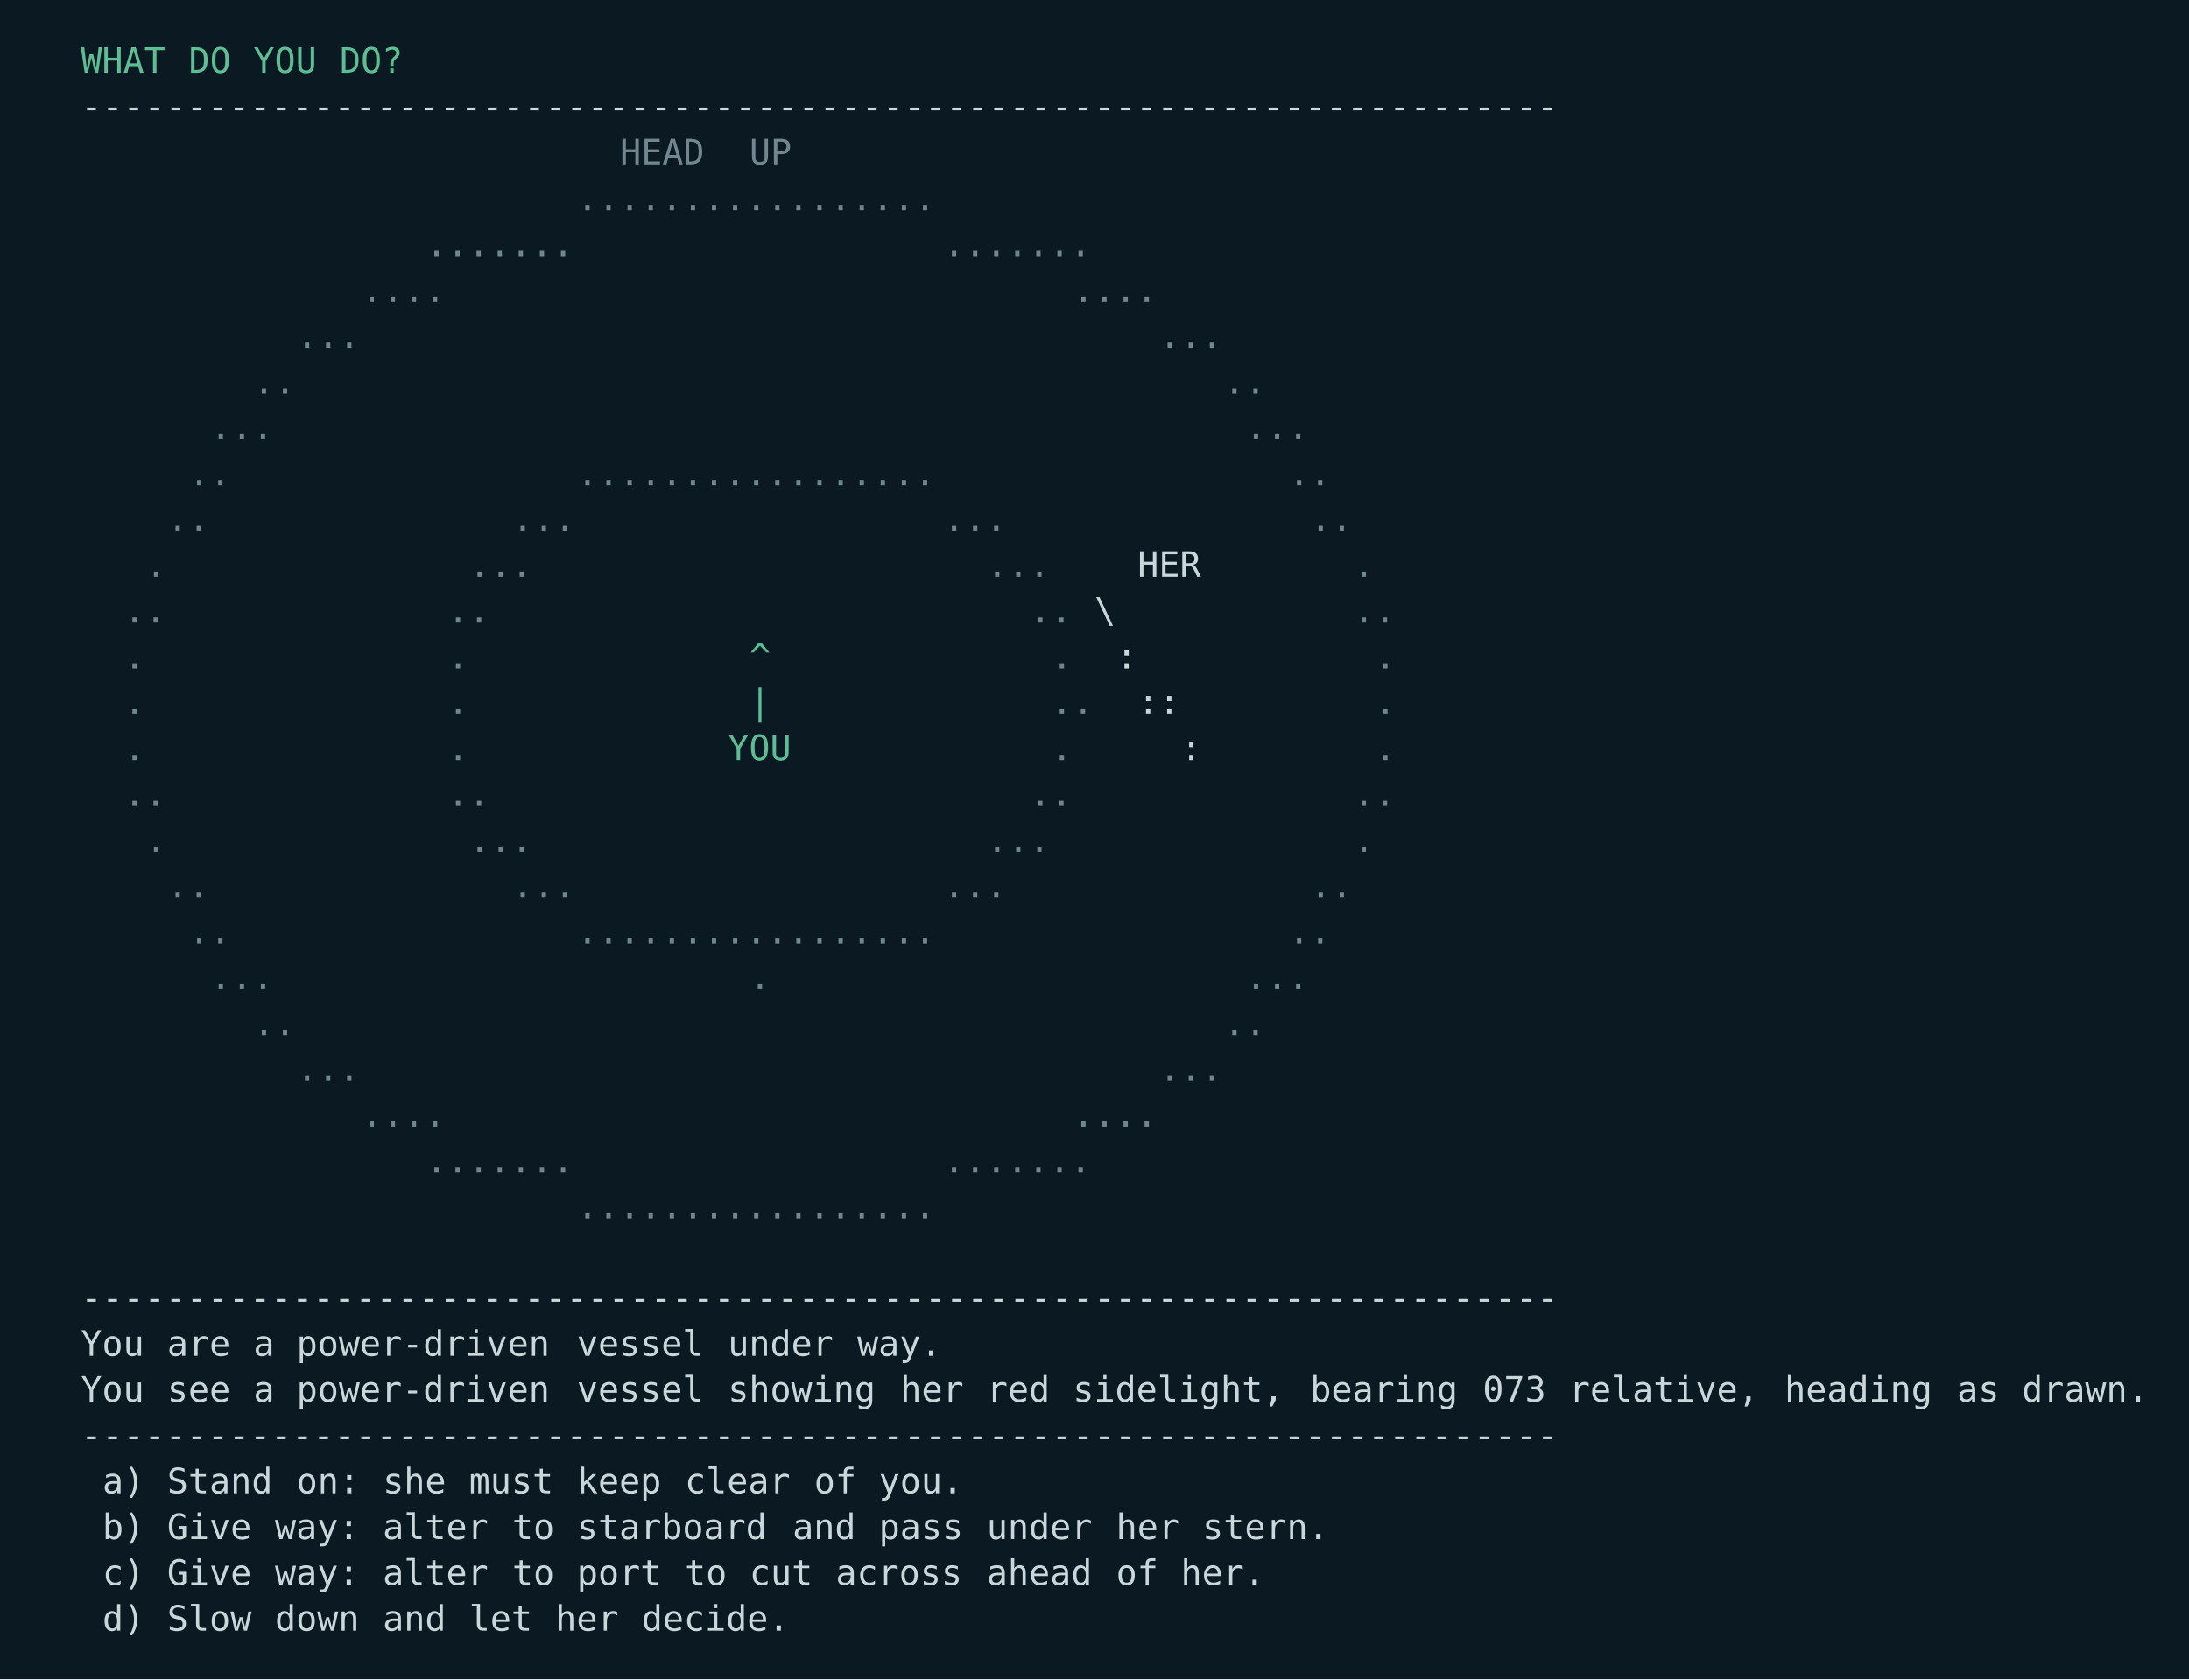
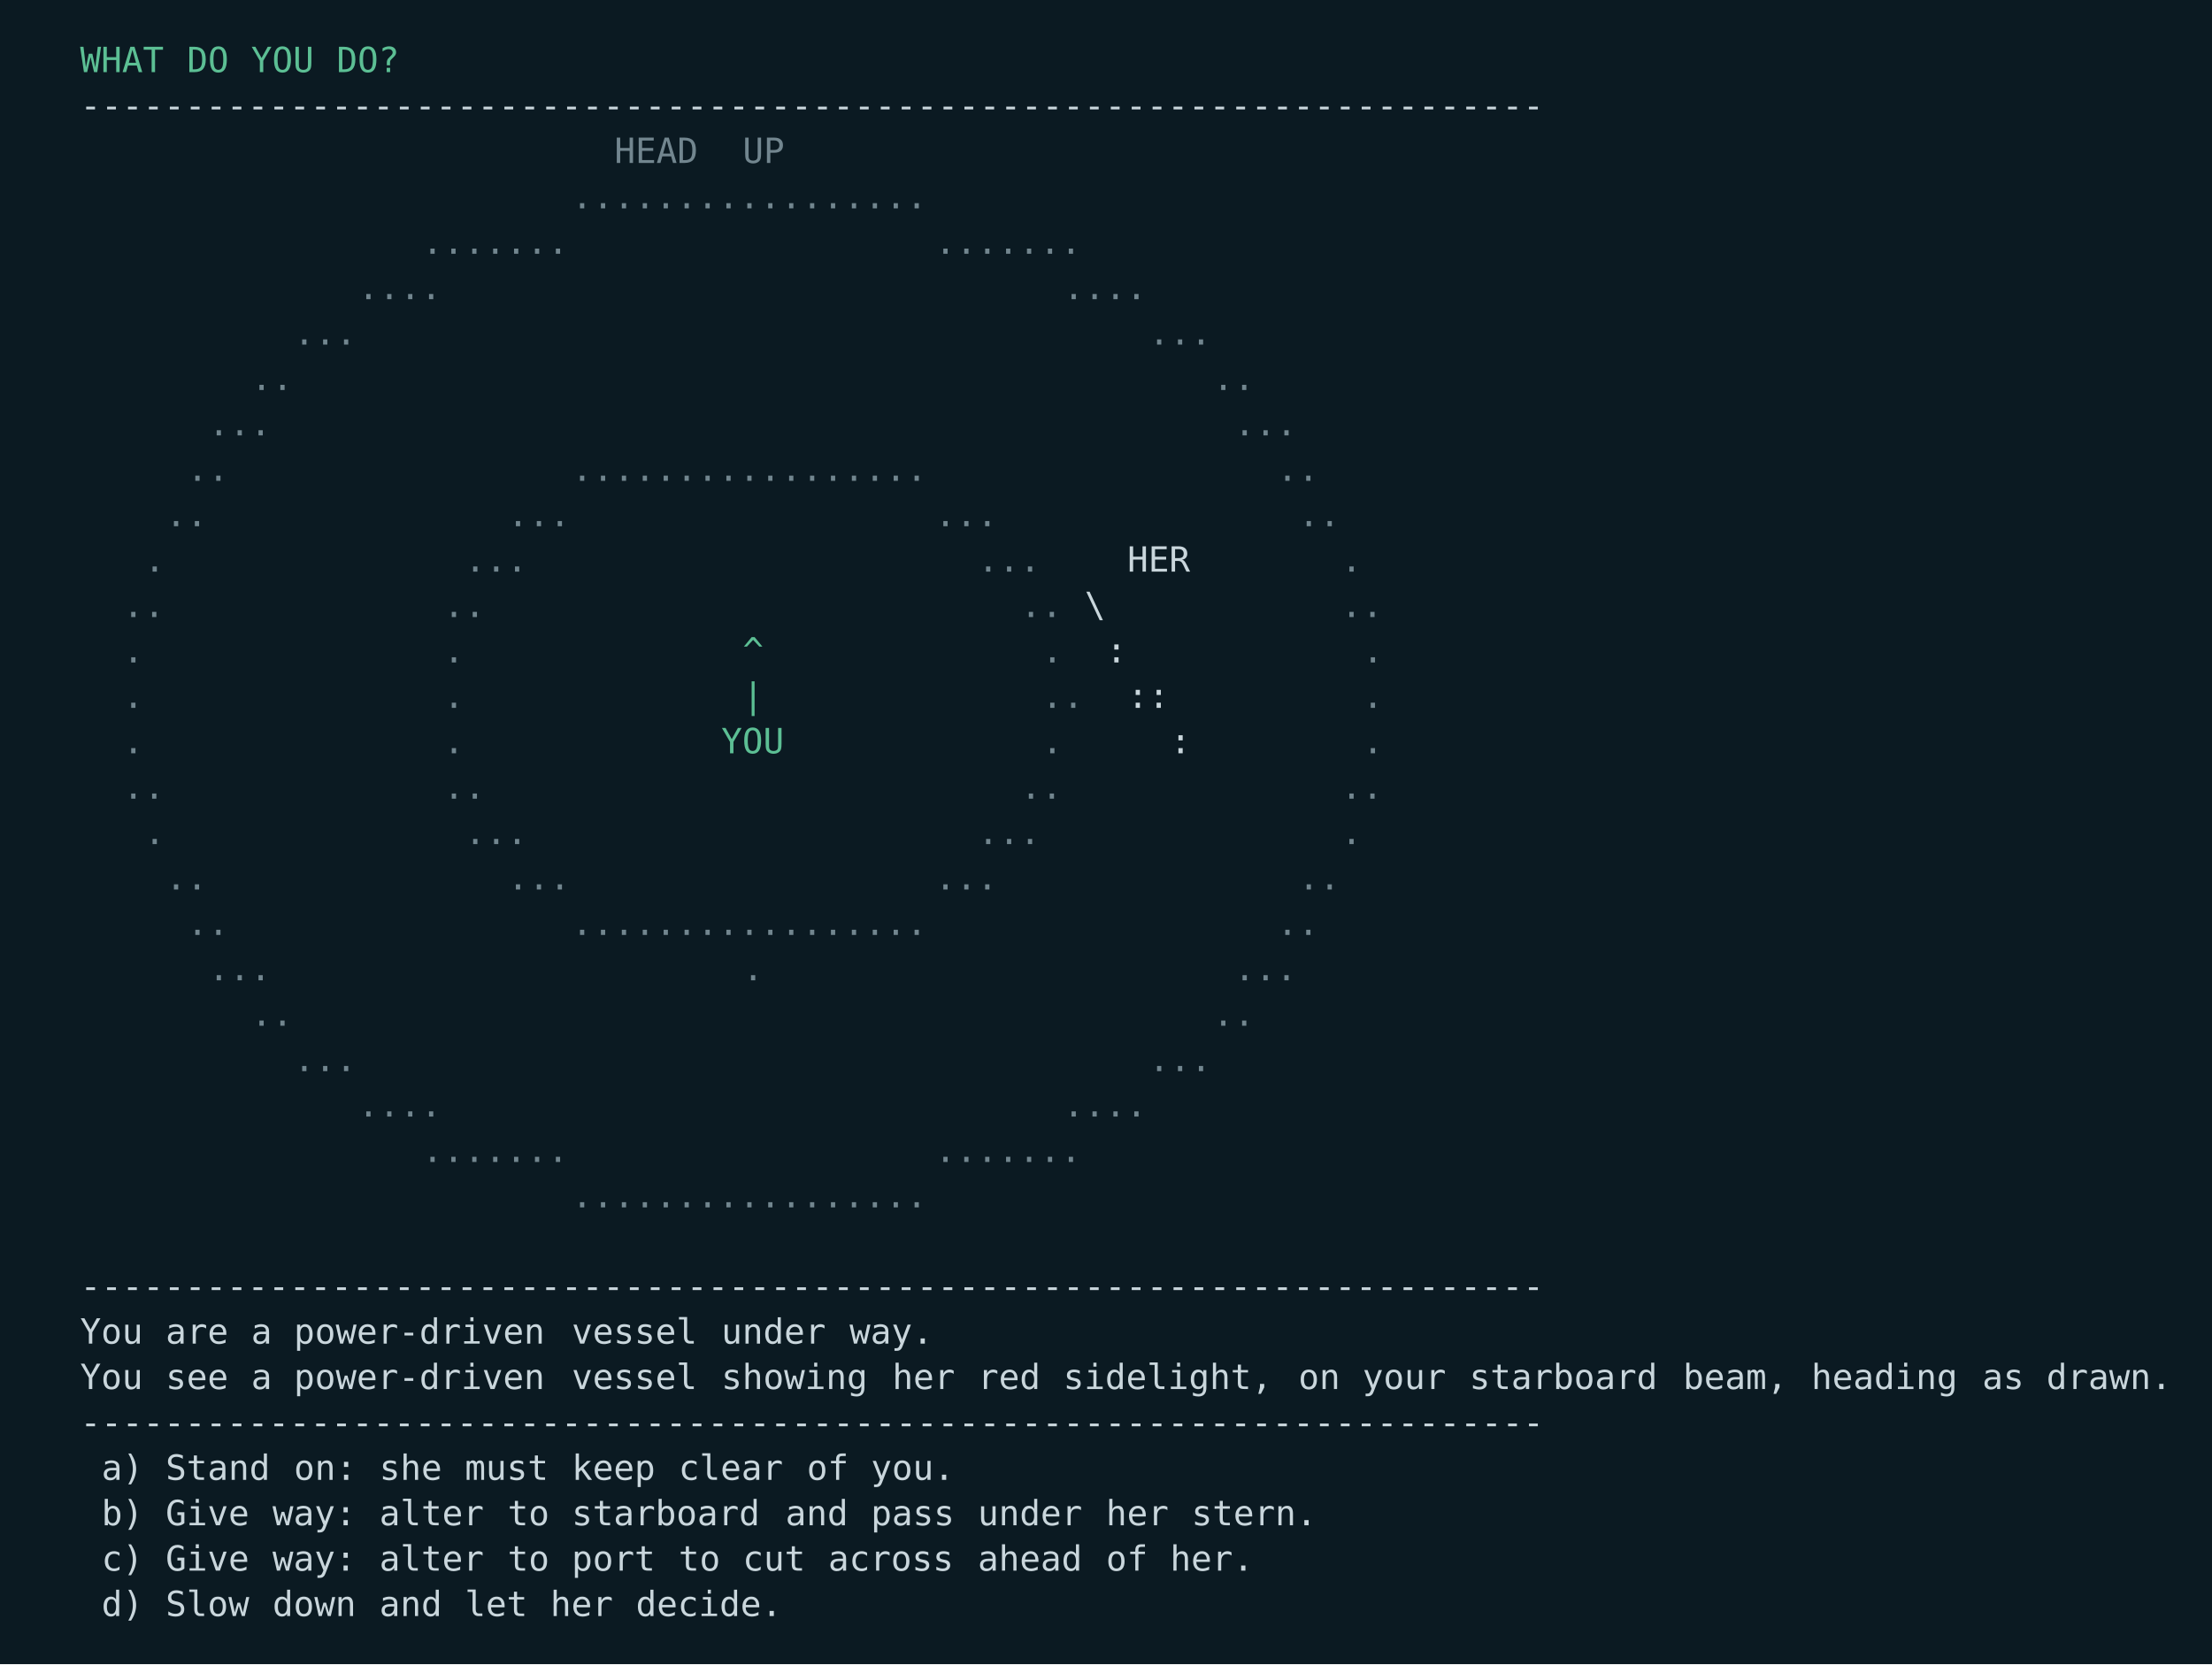
- <svg xmlns="http://www.w3.org/2000/svg" width="812" height="623" viewBox="0 0 812 623">
-   <rect width="812" height="623" fill="#0b1a22" />
+ <svg xmlns="http://www.w3.org/2000/svg" width="828" height="623" viewBox="0 0 828 623">
+   <rect width="828" height="623" fill="#0b1a22" />
  <g font-family="ui-monospace,SFMono-Regular,Menlo,Consolas,DejaVu Sans Mono,monospace" font-size="13">
    <text x="30.0 38.0 46.0 54.0" y="27.0" fill="#5cbf94">WHAT</text>
    <text x="70.0 78.0" y="27.0" fill="#5cbf94">DO</text>
    <text x="94.0 102.0 110.0" y="27.0" fill="#5cbf94">YOU</text>
    <text x="126.0 134.0 142.0" y="27.0" fill="#5cbf94">DO?</text>
    <text x="30.0 38.0 46.0 54.0 62.0 70.0 78.0 86.0 94.0 102.0 110.0 118.0 126.0 134.0 142.0 150.0 158.0 166.0 174.0 182.0 190.0 198.0 206.0 214.0 222.0 230.0 238.0 246.0 254.0 262.0 270.0 278.0 286.0 294.0 302.0 310.0 318.0 326.0 334.0 342.0 350.0 358.0 366.0 374.0 382.0 390.0 398.0 406.0 414.0 422.0 430.0 438.0 446.0 454.0 462.0 470.0 478.0 486.0 494.0 502.0 510.0 518.0 526.0 534.0 542.0 550.0 558.0 566.0 574.0 582.0" y="44.0" fill="#c9d6dc">----------------------------------------------------------------------</text>
    <text x="230.0 238.0 246.0 254.0" y="61.0" fill="#72868f">HEAD</text>
    <text x="278.0 286.0" y="61.0" fill="#72868f">UP</text>
    <text x="214.0 222.0 230.0 238.0 246.0 254.0 262.0 270.0 278.0 286.0 294.0 302.0 310.0 318.0 326.0 334.0 342.0" y="78.0" fill="#72868f">.................</text>
    <text x="158.0 166.0 174.0 182.0 190.0 198.0 206.0" y="95.0" fill="#72868f">.......</text>
    <text x="350.0 358.0 366.0 374.0 382.0 390.0 398.0" y="95.0" fill="#72868f">.......</text>
    <text x="134.0 142.0 150.0 158.0" y="112.0" fill="#72868f">....</text>
    <text x="398.0 406.0 414.0 422.0" y="112.0" fill="#72868f">....</text>
    <text x="110.0 118.0 126.0" y="129.0" fill="#72868f">...</text>
    <text x="430.0 438.0 446.0" y="129.0" fill="#72868f">...</text>
    <text x="94.0 102.0" y="146.0" fill="#72868f">..</text>
    <text x="454.0 462.0" y="146.0" fill="#72868f">..</text>
    <text x="78.0 86.0 94.0" y="163.0" fill="#72868f">...</text>
    <text x="462.0 470.0 478.0" y="163.0" fill="#72868f">...</text>
    <text x="70.0 78.0" y="180.0" fill="#72868f">..</text>
    <text x="214.0 222.0 230.0 238.0 246.0 254.0 262.0 270.0 278.0 286.0 294.0 302.0 310.0 318.0 326.0 334.0 342.0" y="180.0" fill="#72868f">.................</text>
    <text x="478.0 486.0" y="180.0" fill="#72868f">..</text>
    <text x="62.0 70.0" y="197.0" fill="#72868f">..</text>
    <text x="190.0 198.0 206.0" y="197.0" fill="#72868f">...</text>
    <text x="350.0 358.0 366.0" y="197.0" fill="#72868f">...</text>
    <text x="486.0 494.0" y="197.0" fill="#72868f">..</text>
    <text x="54.0" y="214.0" fill="#72868f">.</text>
    <text x="174.0 182.0 190.0" y="214.0" fill="#72868f">...</text>
    <text x="366.0 374.0 382.0" y="214.0" fill="#72868f">...</text>
    <text x="422.0 430.0 438.0" y="214.0" fill="#c9d6dc">HER</text>
    <text x="502.0" y="214.0" fill="#72868f">.</text>
    <text x="46.0 54.0" y="231.0" fill="#72868f">..</text>
    <text x="166.0 174.0" y="231.0" fill="#72868f">..</text>
    <text x="382.0 390.0" y="231.0" fill="#72868f">..</text>
    <text x="406.0" y="231.0" fill="#c9d6dc">\</text>
    <text x="502.0 510.0" y="231.0" fill="#72868f">..</text>
    <text x="46.0" y="248.0" fill="#72868f">.</text>
    <text x="166.0" y="248.0" fill="#72868f">.</text>
    <text x="278.0" y="248.0" fill="#5cbf94">^</text>
    <text x="390.0" y="248.0" fill="#72868f">.</text>
    <text x="414.0" y="248.0" fill="#c9d6dc">:</text>
    <text x="510.0" y="248.0" fill="#72868f">.</text>
    <text x="46.0" y="265.0" fill="#72868f">.</text>
    <text x="166.0" y="265.0" fill="#72868f">.</text>
    <text x="278.0" y="265.0" fill="#5cbf94">|</text>
    <text x="390.0 398.0" y="265.0" fill="#72868f">..</text>
    <text x="422.0 430.0" y="265.0" fill="#c9d6dc">::</text>
    <text x="510.0" y="265.0" fill="#72868f">.</text>
    <text x="46.0" y="282.0" fill="#72868f">.</text>
    <text x="166.0" y="282.0" fill="#72868f">.</text>
    <text x="270.0 278.0 286.0" y="282.0" fill="#5cbf94">YOU</text>
    <text x="390.0" y="282.0" fill="#72868f">.</text>
    <text x="438.0" y="282.0" fill="#c9d6dc">:</text>
    <text x="510.0" y="282.0" fill="#72868f">.</text>
    <text x="46.0 54.0" y="299.0" fill="#72868f">..</text>
    <text x="166.0 174.0" y="299.0" fill="#72868f">..</text>
    <text x="382.0 390.0" y="299.0" fill="#72868f">..</text>
    <text x="502.0 510.0" y="299.0" fill="#72868f">..</text>
    <text x="54.0" y="316.0" fill="#72868f">.</text>
    <text x="174.0 182.0 190.0" y="316.0" fill="#72868f">...</text>
    <text x="366.0 374.0 382.0" y="316.0" fill="#72868f">...</text>
    <text x="502.0" y="316.0" fill="#72868f">.</text>
    <text x="62.0 70.0" y="333.0" fill="#72868f">..</text>
    <text x="190.0 198.0 206.0" y="333.0" fill="#72868f">...</text>
    <text x="350.0 358.0 366.0" y="333.0" fill="#72868f">...</text>
    <text x="486.0 494.0" y="333.0" fill="#72868f">..</text>
    <text x="70.0 78.0" y="350.0" fill="#72868f">..</text>
    <text x="214.0 222.0 230.0 238.0 246.0 254.0 262.0 270.0 278.0 286.0 294.0 302.0 310.0 318.0 326.0 334.0 342.0" y="350.0" fill="#72868f">.................</text>
    <text x="478.0 486.0" y="350.0" fill="#72868f">..</text>
    <text x="78.0 86.0 94.0" y="367.0" fill="#72868f">...</text>
    <text x="278.0" y="367.0" fill="#72868f">.</text>
    <text x="462.0 470.0 478.0" y="367.0" fill="#72868f">...</text>
    <text x="94.0 102.0" y="384.0" fill="#72868f">..</text>
    <text x="454.0 462.0" y="384.0" fill="#72868f">..</text>
    <text x="110.0 118.0 126.0" y="401.0" fill="#72868f">...</text>
    <text x="430.0 438.0 446.0" y="401.0" fill="#72868f">...</text>
    <text x="134.0 142.0 150.0 158.0" y="418.0" fill="#72868f">....</text>
    <text x="398.0 406.0 414.0 422.0" y="418.0" fill="#72868f">....</text>
    <text x="158.0 166.0 174.0 182.0 190.0 198.0 206.0" y="435.0" fill="#72868f">.......</text>
    <text x="350.0 358.0 366.0 374.0 382.0 390.0 398.0" y="435.0" fill="#72868f">.......</text>
    <text x="214.0 222.0 230.0 238.0 246.0 254.0 262.0 270.0 278.0 286.0 294.0 302.0 310.0 318.0 326.0 334.0 342.0" y="452.0" fill="#72868f">.................</text>
    <text x="30.0 38.0 46.0 54.0 62.0 70.0 78.0 86.0 94.0 102.0 110.0 118.0 126.0 134.0 142.0 150.0 158.0 166.0 174.0 182.0 190.0 198.0 206.0 214.0 222.0 230.0 238.0 246.0 254.0 262.0 270.0 278.0 286.0 294.0 302.0 310.0 318.0 326.0 334.0 342.0 350.0 358.0 366.0 374.0 382.0 390.0 398.0 406.0 414.0 422.0 430.0 438.0 446.0 454.0 462.0 470.0 478.0 486.0 494.0 502.0 510.0 518.0 526.0 534.0 542.0 550.0 558.0 566.0 574.0 582.0" y="486.0" fill="#c9d6dc">----------------------------------------------------------------------</text>
    <text x="30.0 38.0 46.0" y="503.0" fill="#c9d6dc">You</text>
    <text x="62.0 70.0 78.0" y="503.0" fill="#c9d6dc">are</text>
    <text x="94.0" y="503.0" fill="#c9d6dc">a</text>
    <text x="110.0 118.0 126.0 134.0 142.0 150.0 158.0 166.0 174.0 182.0 190.0 198.0" y="503.0" fill="#c9d6dc">power-driven</text>
    <text x="214.0 222.0 230.0 238.0 246.0 254.0" y="503.0" fill="#c9d6dc">vessel</text>
    <text x="270.0 278.0 286.0 294.0 302.0" y="503.0" fill="#c9d6dc">under</text>
    <text x="318.0 326.0 334.0 342.0" y="503.0" fill="#c9d6dc">way.</text>
    <text x="30.0 38.0 46.0" y="520.0" fill="#c9d6dc">You</text>
    <text x="62.0 70.0 78.0" y="520.0" fill="#c9d6dc">see</text>
    <text x="94.0" y="520.0" fill="#c9d6dc">a</text>
    <text x="110.0 118.0 126.0 134.0 142.0 150.0 158.0 166.0 174.0 182.0 190.0 198.0" y="520.0" fill="#c9d6dc">power-driven</text>
    <text x="214.0 222.0 230.0 238.0 246.0 254.0" y="520.0" fill="#c9d6dc">vessel</text>
    <text x="270.0 278.0 286.0 294.0 302.0 310.0 318.0" y="520.0" fill="#c9d6dc">showing</text>
    <text x="334.0 342.0 350.0" y="520.0" fill="#c9d6dc">her</text>
    <text x="366.0 374.0 382.0" y="520.0" fill="#c9d6dc">red</text>
    <text x="398.0 406.0 414.0 422.0 430.0 438.0 446.0 454.0 462.0 470.0" y="520.0" fill="#c9d6dc">sidelight,</text>
-     <text x="486.0 494.0 502.0 510.0 518.0 526.0 534.0" y="520.0" fill="#c9d6dc">bearing</text>
-     <text x="550.0 558.0 566.0" y="520.0" fill="#c9d6dc">073</text>
-     <text x="582.0 590.0 598.0 606.0 614.0 622.0 630.0 638.0 646.0" y="520.0" fill="#c9d6dc">relative,</text>
-     <text x="662.0 670.0 678.0 686.0 694.0 702.0 710.0" y="520.0" fill="#c9d6dc">heading</text>
-     <text x="726.0 734.0" y="520.0" fill="#c9d6dc">as</text>
-     <text x="750.0 758.0 766.0 774.0 782.0 790.0" y="520.0" fill="#c9d6dc">drawn.</text>
+     <text x="486.0 494.0" y="520.0" fill="#c9d6dc">on</text>
+     <text x="510.0 518.0 526.0 534.0" y="520.0" fill="#c9d6dc">your</text>
+     <text x="550.0 558.0 566.0 574.0 582.0 590.0 598.0 606.0 614.0" y="520.0" fill="#c9d6dc">starboard</text>
+     <text x="630.0 638.0 646.0 654.0 662.0" y="520.0" fill="#c9d6dc">beam,</text>
+     <text x="678.0 686.0 694.0 702.0 710.0 718.0 726.0" y="520.0" fill="#c9d6dc">heading</text>
+     <text x="742.0 750.0" y="520.0" fill="#c9d6dc">as</text>
+     <text x="766.0 774.0 782.0 790.0 798.0 806.0" y="520.0" fill="#c9d6dc">drawn.</text>
    <text x="30.0 38.0 46.0 54.0 62.0 70.0 78.0 86.0 94.0 102.0 110.0 118.0 126.0 134.0 142.0 150.0 158.0 166.0 174.0 182.0 190.0 198.0 206.0 214.0 222.0 230.0 238.0 246.0 254.0 262.0 270.0 278.0 286.0 294.0 302.0 310.0 318.0 326.0 334.0 342.0 350.0 358.0 366.0 374.0 382.0 390.0 398.0 406.0 414.0 422.0 430.0 438.0 446.0 454.0 462.0 470.0 478.0 486.0 494.0 502.0 510.0 518.0 526.0 534.0 542.0 550.0 558.0 566.0 574.0 582.0" y="537.0" fill="#c9d6dc">----------------------------------------------------------------------</text>
    <text x="38.0 46.0" y="554.0" fill="#c9d6dc">a)</text>
    <text x="62.0 70.0 78.0 86.0 94.0" y="554.0" fill="#c9d6dc">Stand</text>
    <text x="110.0 118.0 126.0" y="554.0" fill="#c9d6dc">on:</text>
    <text x="142.0 150.0 158.0" y="554.0" fill="#c9d6dc">she</text>
    <text x="174.0 182.0 190.0 198.0" y="554.0" fill="#c9d6dc">must</text>
    <text x="214.0 222.0 230.0 238.0" y="554.0" fill="#c9d6dc">keep</text>
    <text x="254.0 262.0 270.0 278.0 286.0" y="554.0" fill="#c9d6dc">clear</text>
    <text x="302.0 310.0" y="554.0" fill="#c9d6dc">of</text>
    <text x="326.0 334.0 342.0 350.0" y="554.0" fill="#c9d6dc">you.</text>
    <text x="38.0 46.0" y="571.0" fill="#c9d6dc">b)</text>
    <text x="62.0 70.0 78.0 86.0" y="571.0" fill="#c9d6dc">Give</text>
    <text x="102.0 110.0 118.0 126.0" y="571.0" fill="#c9d6dc">way:</text>
    <text x="142.0 150.0 158.0 166.0 174.0" y="571.0" fill="#c9d6dc">alter</text>
    <text x="190.0 198.0" y="571.0" fill="#c9d6dc">to</text>
    <text x="214.0 222.0 230.0 238.0 246.0 254.0 262.0 270.0 278.0" y="571.0" fill="#c9d6dc">starboard</text>
    <text x="294.0 302.0 310.0" y="571.0" fill="#c9d6dc">and</text>
    <text x="326.0 334.0 342.0 350.0" y="571.0" fill="#c9d6dc">pass</text>
    <text x="366.0 374.0 382.0 390.0 398.0" y="571.0" fill="#c9d6dc">under</text>
    <text x="414.0 422.0 430.0" y="571.0" fill="#c9d6dc">her</text>
    <text x="446.0 454.0 462.0 470.0 478.0 486.0" y="571.0" fill="#c9d6dc">stern.</text>
    <text x="38.0 46.0" y="588.0" fill="#c9d6dc">c)</text>
    <text x="62.0 70.0 78.0 86.0" y="588.0" fill="#c9d6dc">Give</text>
    <text x="102.0 110.0 118.0 126.0" y="588.0" fill="#c9d6dc">way:</text>
    <text x="142.0 150.0 158.0 166.0 174.0" y="588.0" fill="#c9d6dc">alter</text>
    <text x="190.0 198.0" y="588.0" fill="#c9d6dc">to</text>
    <text x="214.0 222.0 230.0 238.0" y="588.0" fill="#c9d6dc">port</text>
    <text x="254.0 262.0" y="588.0" fill="#c9d6dc">to</text>
    <text x="278.0 286.0 294.0" y="588.0" fill="#c9d6dc">cut</text>
    <text x="310.0 318.0 326.0 334.0 342.0 350.0" y="588.0" fill="#c9d6dc">across</text>
    <text x="366.0 374.0 382.0 390.0 398.0" y="588.0" fill="#c9d6dc">ahead</text>
    <text x="414.0 422.0" y="588.0" fill="#c9d6dc">of</text>
    <text x="438.0 446.0 454.0 462.0" y="588.0" fill="#c9d6dc">her.</text>
    <text x="38.0 46.0" y="605.0" fill="#c9d6dc">d)</text>
    <text x="62.0 70.0 78.0 86.0" y="605.0" fill="#c9d6dc">Slow</text>
    <text x="102.0 110.0 118.0 126.0" y="605.0" fill="#c9d6dc">down</text>
    <text x="142.0 150.0 158.0" y="605.0" fill="#c9d6dc">and</text>
    <text x="174.0 182.0 190.0" y="605.0" fill="#c9d6dc">let</text>
    <text x="206.0 214.0 222.0" y="605.0" fill="#c9d6dc">her</text>
    <text x="238.0 246.0 254.0 262.0 270.0 278.0 286.0" y="605.0" fill="#c9d6dc">decide.</text>
  </g>
</svg>
